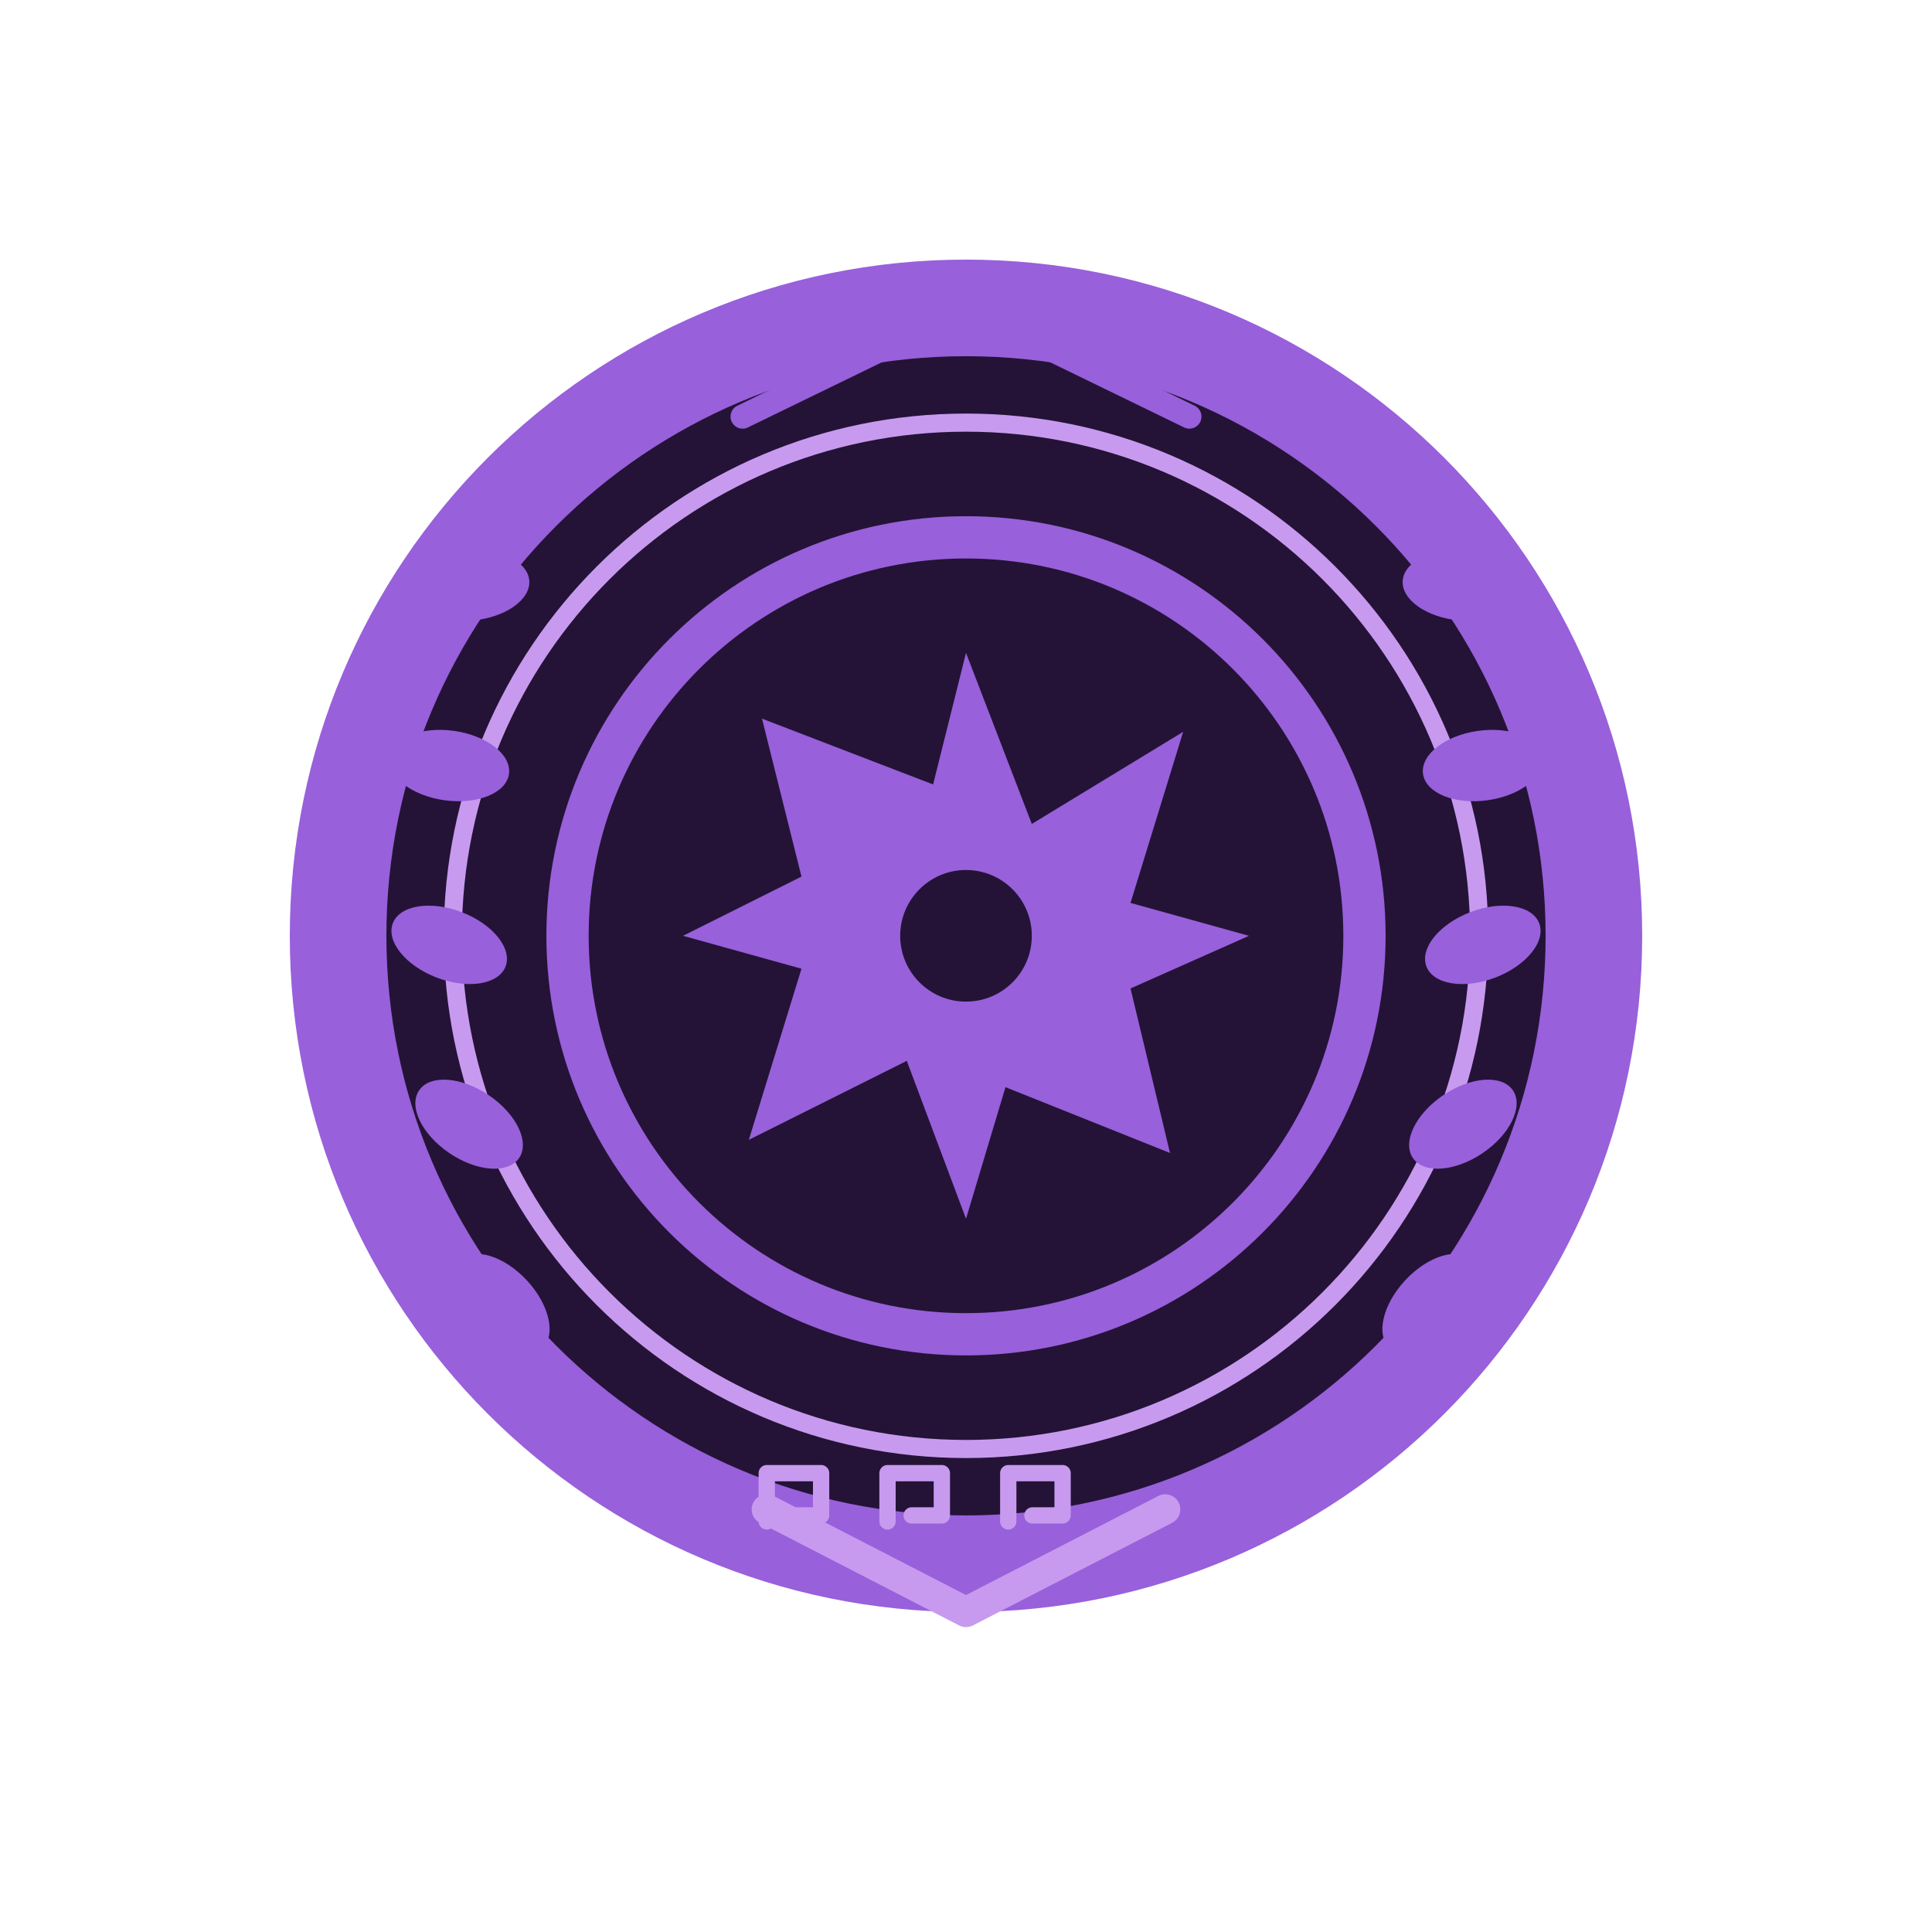
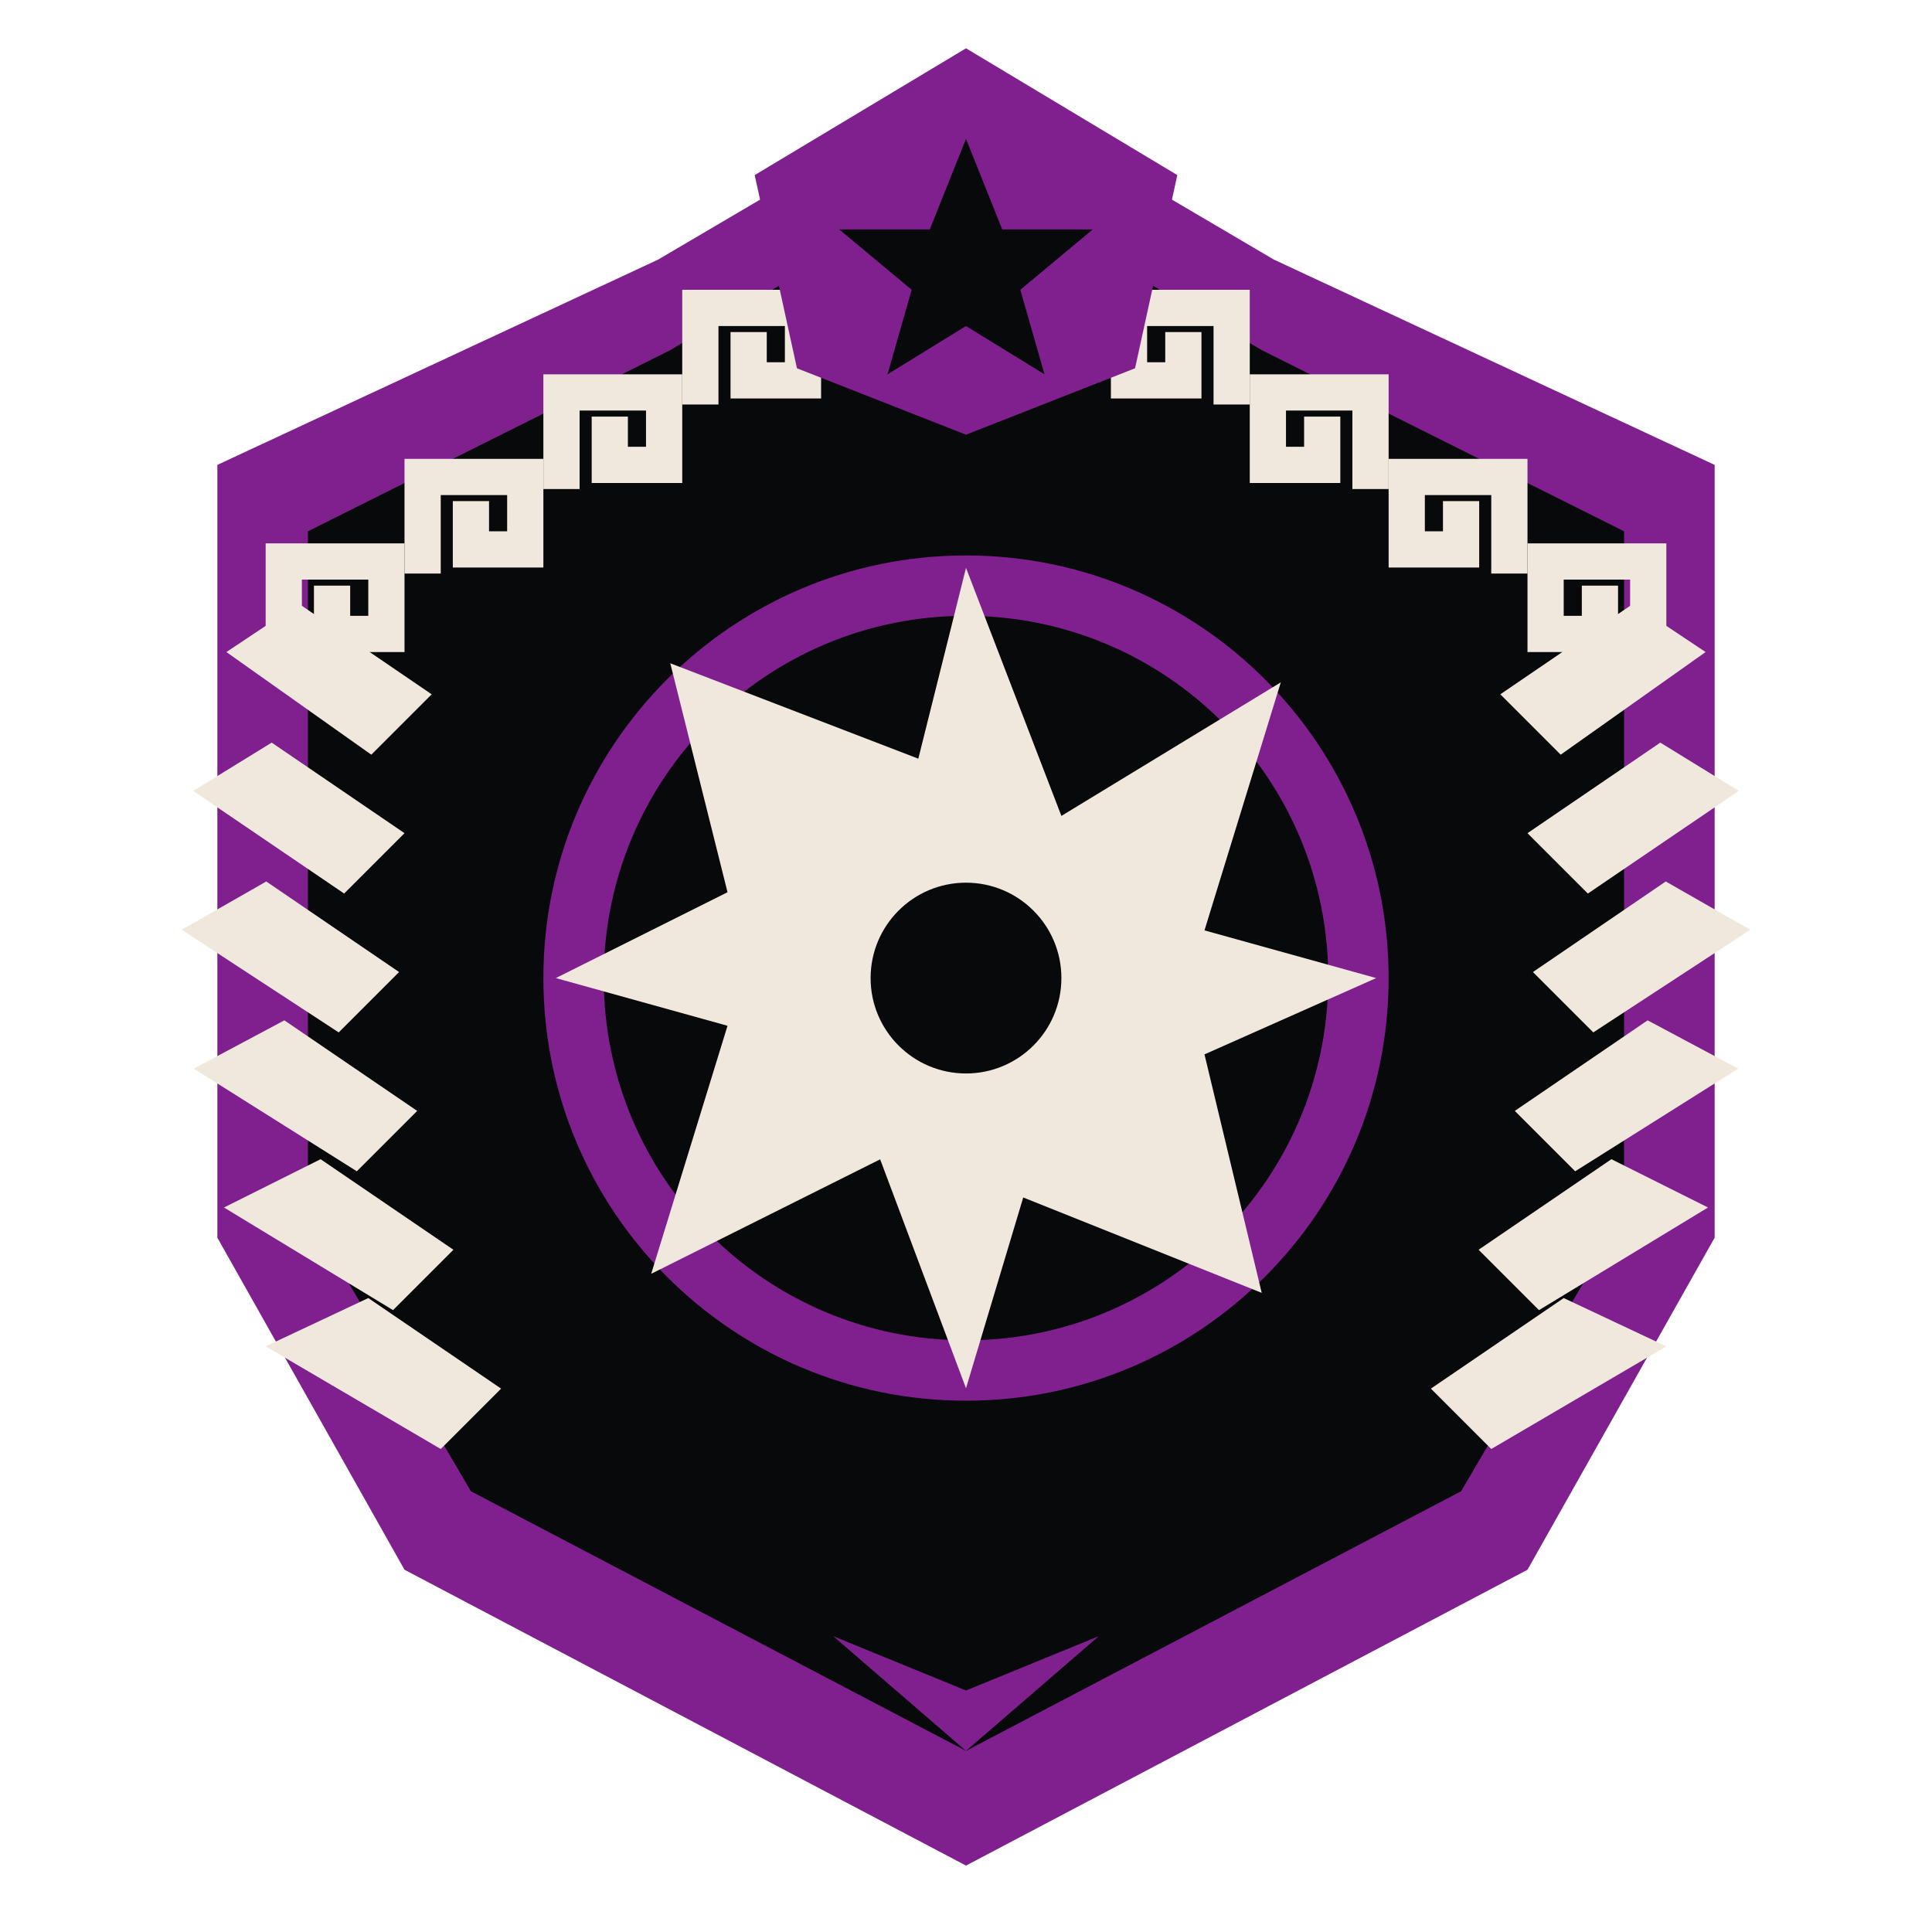
<svg xmlns="http://www.w3.org/2000/svg" width="320" height="320" viewBox="0 0 320 320">
-   <g stroke-linejoin="round" stroke-linecap="round">
-     <circle cx="160" cy="155" r="112" fill="#9860db" />
-     <circle cx="160" cy="155" r="96" fill="#241336" />
-     <circle cx="160" cy="155" r="85" fill="none" stroke="#c79aef" stroke-width="3" />
-     <path d="M123 69L160 51L197 69" stroke="#9860db" stroke-width="4" fill="none" />
-     <path d="M127 252v-8h9v7h-5" fill="none" stroke="#c79aef" stroke-width="2.7" />
-     <path d="M147 252v-8h9v7h-5" fill="none" stroke="#c79aef" stroke-width="2.7" />
-     <path d="M167 252v-8h9v7h-5" fill="none" stroke="#c79aef" stroke-width="2.7" />
-     <path d="M95 238Q40 189 72 103" stroke="#9860db" stroke-width="5.5" fill="none" />
-     <ellipse cx="83.0" cy="216.0" rx="10" ry="5.8" fill="#9860db" transform="rotate(47 83.0 216.0)" />
-     <ellipse cx="77.7" cy="186.2" rx="10" ry="5.8" fill="#9860db" transform="rotate(34 77.7 186.2)" />
-     <ellipse cx="74.4" cy="156.5" rx="10" ry="5.8" fill="#9860db" transform="rotate(21 74.4 156.5)" />
-     <ellipse cx="74.4" cy="126.8" rx="10" ry="5.8" fill="#9860db" transform="rotate(8 74.4 126.8)" />
-     <ellipse cx="77.7" cy="97.0" rx="10" ry="5.8" fill="#9860db" transform="rotate(-5 77.7 97.0)" />
-     <path d="M225 238Q280 189 248 103" stroke="#9860db" stroke-width="5.5" fill="none" />
-     <ellipse cx="237.0" cy="216.0" rx="10" ry="5.8" fill="#9860db" transform="rotate(-47 237.0 216.0)" />
-     <ellipse cx="242.3" cy="186.2" rx="10" ry="5.8" fill="#9860db" transform="rotate(-34 242.3 186.2)" />
-     <ellipse cx="245.6" cy="156.5" rx="10" ry="5.8" fill="#9860db" transform="rotate(-21 245.6 156.5)" />
-     <ellipse cx="245.6" cy="126.8" rx="10" ry="5.8" fill="#9860db" transform="rotate(-8 245.6 126.8)" />
-     <ellipse cx="242.3" cy="97.0" rx="10" ry="5.8" fill="#9860db" transform="rotate(5 242.3 97.0)" />
-     <circle cx="160" cy="155" r="66" fill="#241336" stroke="#9860db" stroke-width="7" />
-     <g transform="translate(160 155) scale(1.09)">
-       <path d="M0-43L10-17L33-31L25-5L43 0L25 8L31 33L6 23L0 43L-9 19L-33 31L-25 5L-43 0L-25-9L-31-33L-5-23Z" fill="#9860db" />
-       <circle r="10" fill="#241336" />
+   <g stroke-linecap="square" stroke-linejoin="miter">
+     <path d="M160 13L211 43L284 77V205L253 260L160 309L67 260L36 205V77L109 43Z" fill="#80208f" />
+     <path d="M160 29L209 58L269 88V201L242 247L160 290L78 247L51 201V88L111 58Z" fill="#08090b" />
+     <path d="M47 106v-13h17v12h-9v-5" fill="none" stroke="#f0e8dc" stroke-width="6" stroke-linecap="square" stroke-linejoin="miter" />
+     <path d="M70 92v-13h17v12h-9v-5" fill="none" stroke="#f0e8dc" stroke-width="6" stroke-linecap="square" stroke-linejoin="miter" />
+     <path d="M93 78v-13h17v12h-9v-5" fill="none" stroke="#f0e8dc" stroke-width="6" stroke-linecap="square" stroke-linejoin="miter" />
+     <path d="M116 64v-13h17v12h-9v-5" fill="none" stroke="#f0e8dc" stroke-width="6" stroke-linecap="square" stroke-linejoin="miter" />
+     <path d="M273 106v-13h-17v12h9v-5" fill="none" stroke="#f0e8dc" stroke-width="6" stroke-linecap="square" stroke-linejoin="miter" />
+     <path d="M250 92v-13h-17v12h9v-5" fill="none" stroke="#f0e8dc" stroke-width="6" stroke-linecap="square" stroke-linejoin="miter" />
+     <path d="M227 78v-13h-17v12h9v-5" fill="none" stroke="#f0e8dc" stroke-width="6" stroke-linecap="square" stroke-linejoin="miter" />
+     <path d="M204 64v-13h-17v12h9v-5" fill="none" stroke="#f0e8dc" stroke-width="6" stroke-linecap="square" stroke-linejoin="miter" />
+     <circle cx="160" cy="162" r="70" fill="#80208f" />
+     <circle cx="160" cy="162" r="60" fill="#08090b" />
+     <g transform="translate(160 162) scale(1.58)">
+       <path d="M0-43L10-17L33-31L25-5L43 0L25 8L31 33L6 23L0 43L-9 19L-33 31L-25 5L-43 0L-25-9L-31-33L-5-23Z" fill="#f0e8dc" />
+       <circle r="10" fill="#08090b" />
    </g>
-     <path d="M127 250L160 267L193 250" fill="none" stroke="#c79aef" stroke-width="5" />
+     <polygon points="73.0,240 44.0,223 61.0,215 83.0,230" fill="#f0e8dc" />
+     <polygon points="65.1,217 37.1,200 53.1,192 75.1,207" fill="#f0e8dc" />
+     <polygon points="59.1,194 32.1,177 47.1,169 69.1,184" fill="#f0e8dc" />
+     <polygon points="56.1,171 30.1,154 44.1,146 66.1,161" fill="#f0e8dc" />
+     <polygon points="57.0,148 32.0,131 45.0,123 67.0,138" fill="#f0e8dc" />
+     <polygon points="61.5,125 37.5,108 49.5,100 71.5,115" fill="#f0e8dc" />
+     <polygon points="247.0,240 276.0,223 259.0,215 237.0,230" fill="#f0e8dc" />
+     <polygon points="254.9,217 282.9,200 266.9,192 244.9,207" fill="#f0e8dc" />
+     <polygon points="260.9,194 287.9,177 272.9,169 250.9,184" fill="#f0e8dc" />
+     <polygon points="263.9,171 289.9,154 275.9,146 253.9,161" fill="#f0e8dc" />
+     <polygon points="263.0,148 288.0,131 275.0,123 253.0,138" fill="#f0e8dc" />
+     <polygon points="258.5,125 282.5,108 270.5,100 248.5,115" fill="#f0e8dc" />
+     <path d="M125 29L160 8L195 29L188 61L160 72L132 61Z" fill="#80208f" />
+     <path d="M160 23L166 38L181 38L169 48L173 62L160 54L147 62L151 48L139 38L154 38Z" fill="#08090b" />
+     <path d="M138 271L160 290L182 271L160 280Z" fill="#80208f" />
  </g>
</svg>
